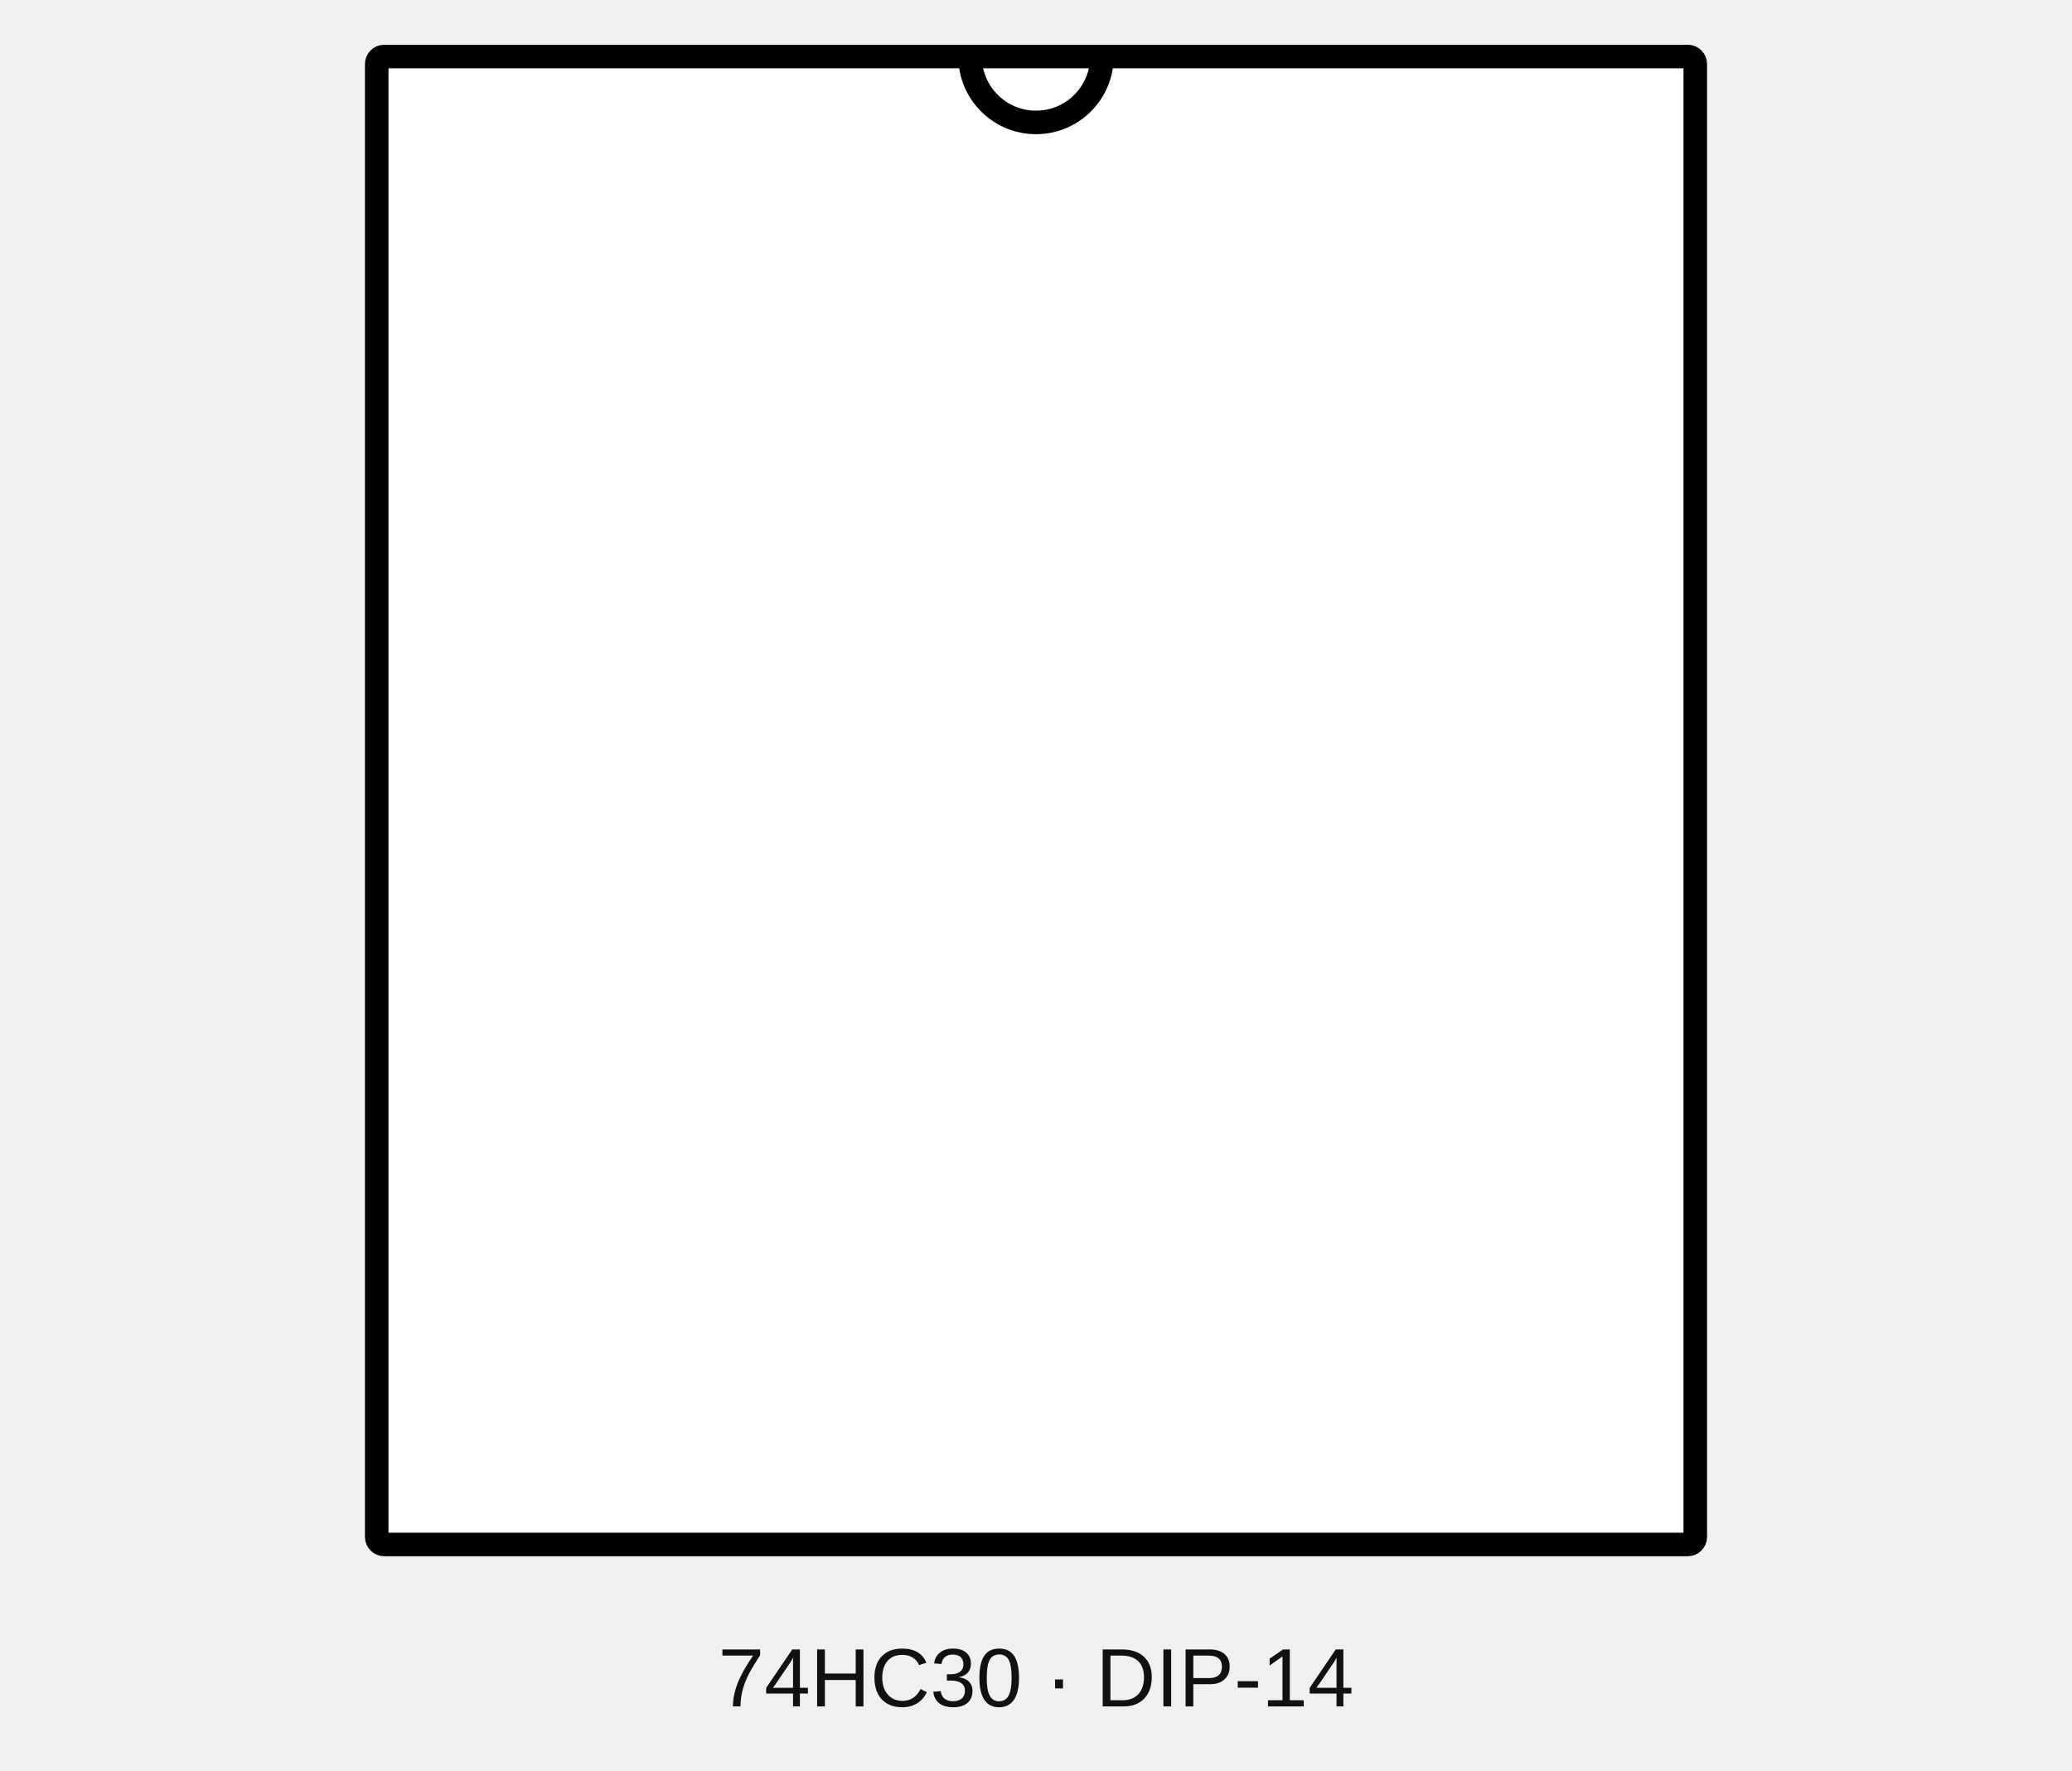
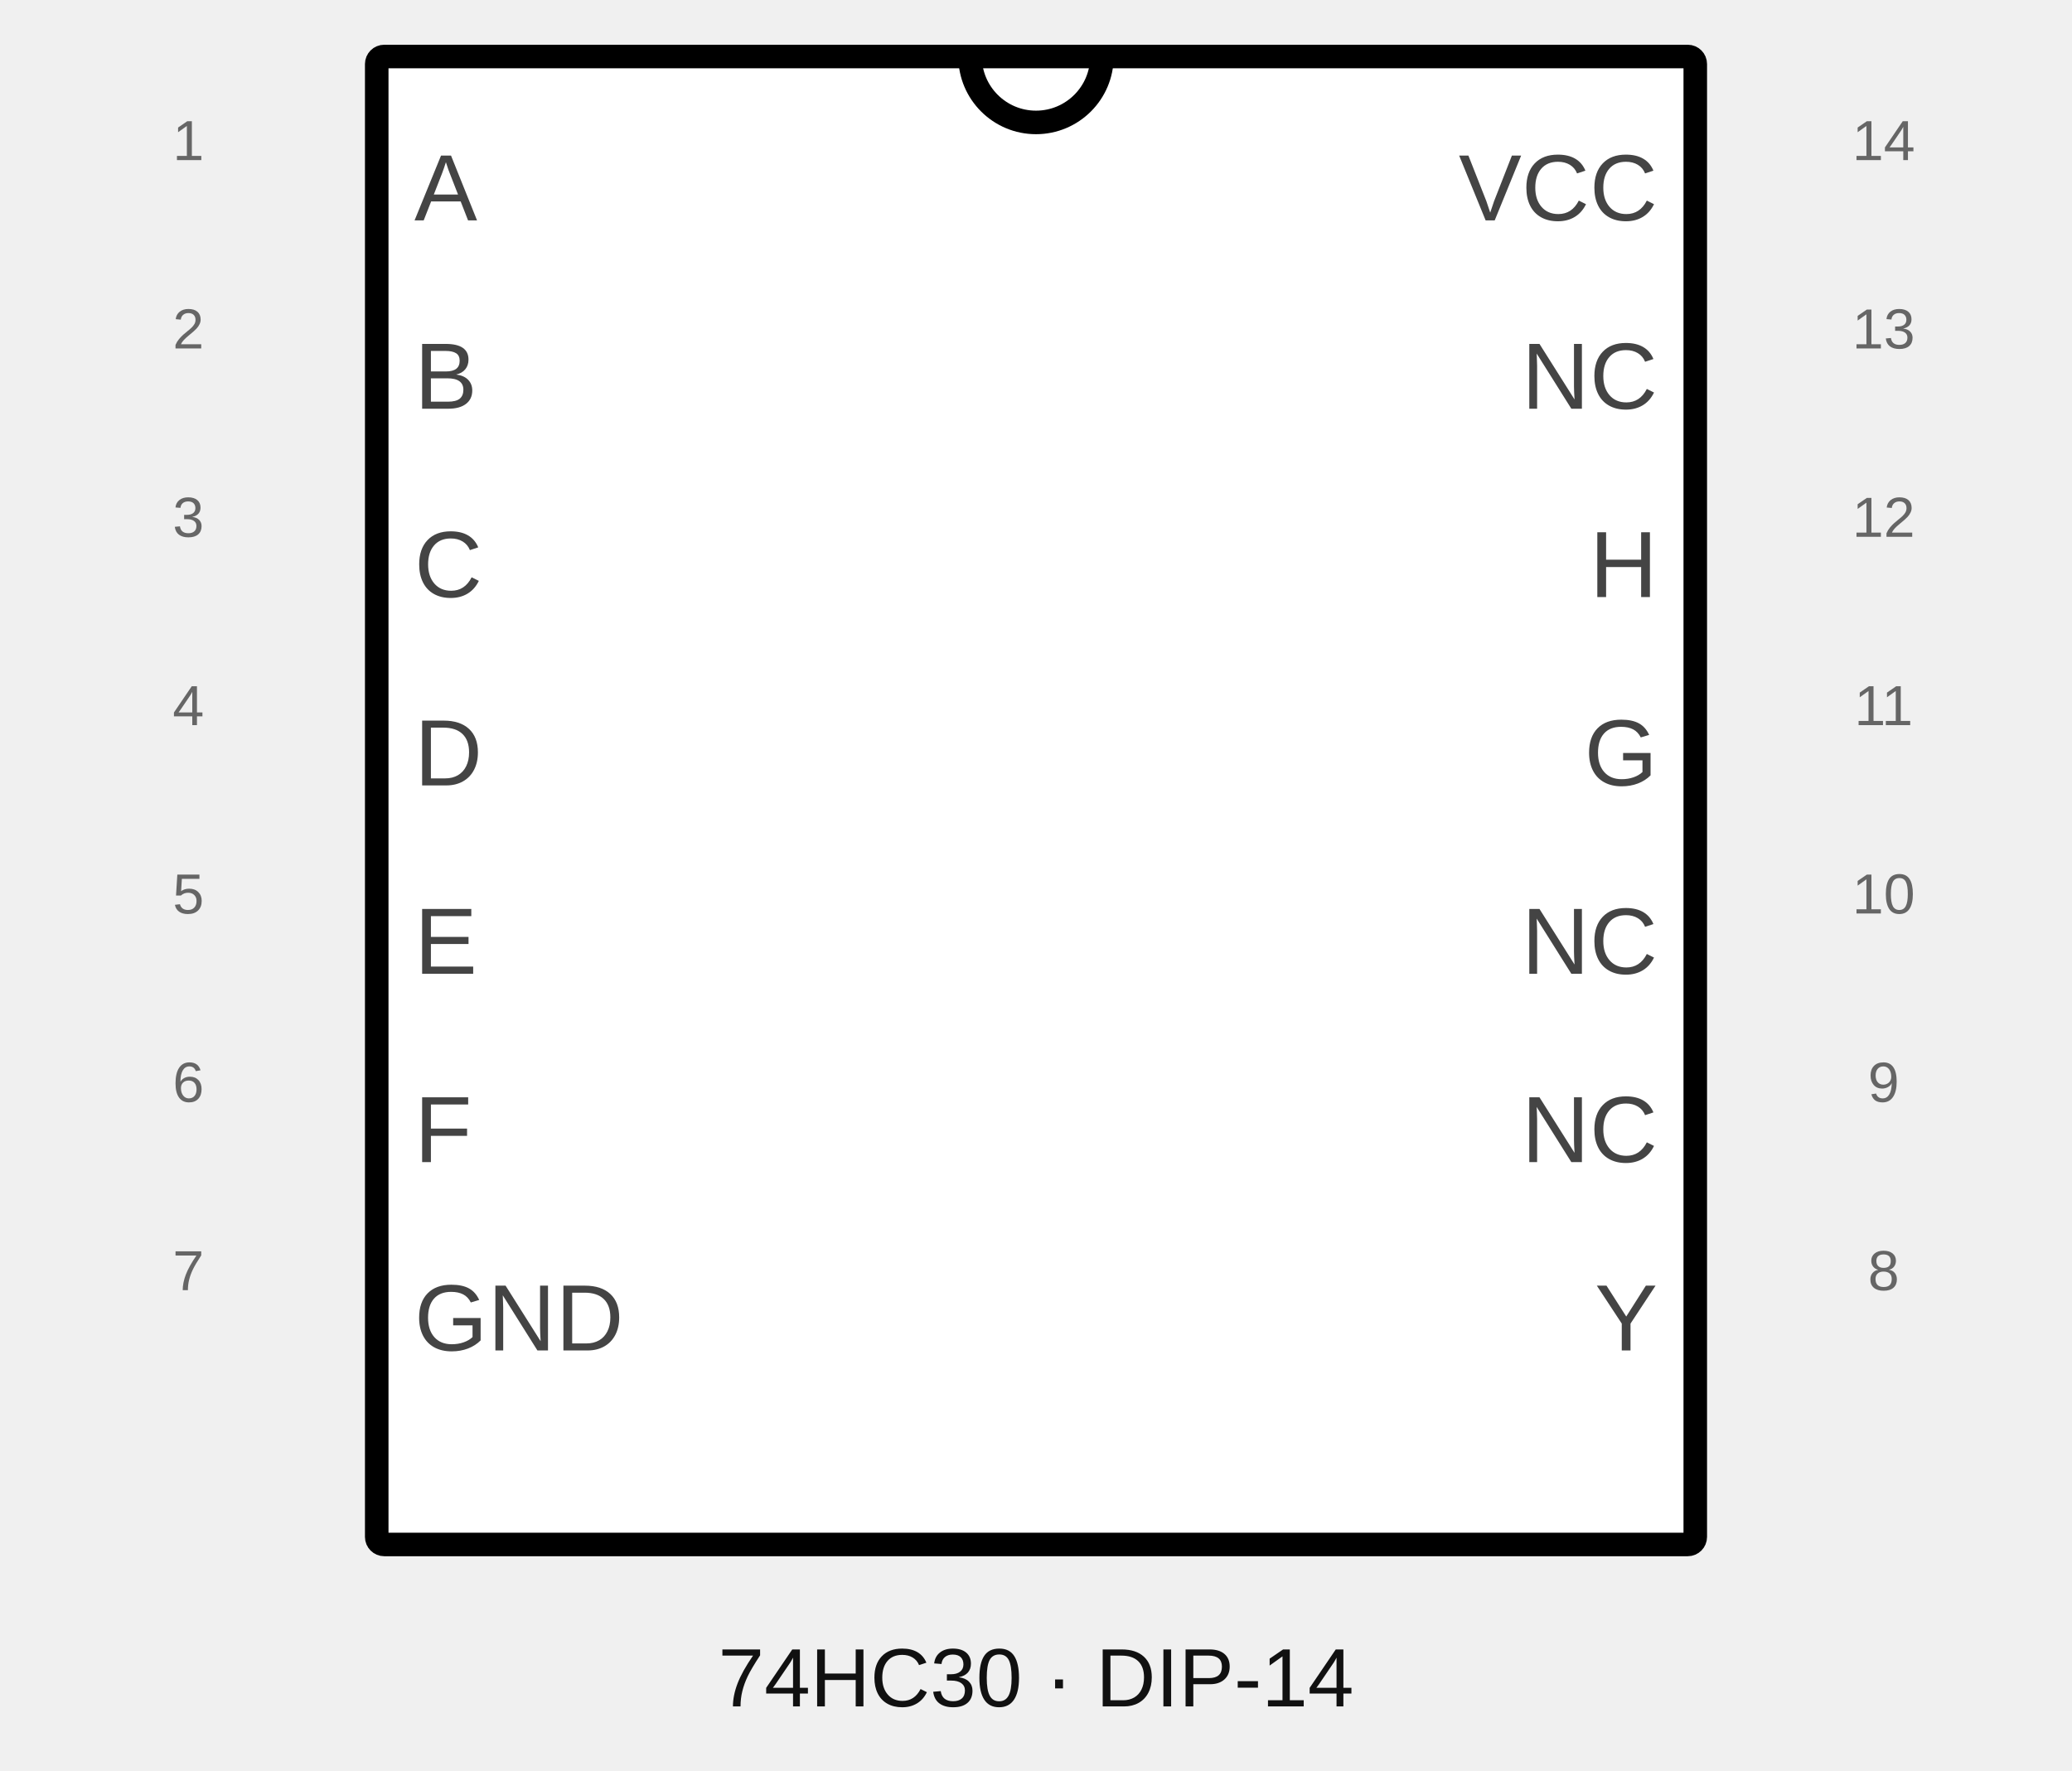
<svg xmlns="http://www.w3.org/2000/svg" viewBox="0 0 1100 940" role="img" aria-labelledby="title desc">
  <style>.body{fill:#fff;stroke:#000;stroke-width:12.5}.lead{stroke:#787878;stroke-width:9.72;stroke-linecap:round}.pin{fill:none;stroke:none}.name{font:50px "Droid Sans",Arial,sans-serif;fill:#444}.number{font:30px "Droid Sans",Arial,sans-serif;fill:#666}.title{font:44px "Droid Sans",Arial,sans-serif;fill:#111}</style>
  <text class="title" x="550" y="906" text-anchor="middle">74HC30 · DIP-14</text>
  <rect class="body" x="200" y="30" width="700" height="790" rx="4" />
  <path d="M515.0 30a35 35 0 0 0 70 0" fill="none" stroke="#000" stroke-width="12.5" />
+   <rect class="pin" id="connector0pin" data-pin-number="1" data-pin-name="A" data-direction="input" x="5" y="95" width="195" height="10" />
+   <text class="name" x="220" y="117" text-anchor="start">A</text>
+   <text class="number" x="100" y="85" text-anchor="middle">1</text>
+   <rect class="pin" id="connector1pin" data-pin-number="2" data-pin-name="B" data-direction="input" x="5" y="195" width="195" height="10" />
+   <text class="name" x="220" y="217" text-anchor="start">B</text>
+   <text class="number" x="100" y="185" text-anchor="middle">2</text>
+   <rect class="pin" id="connector2pin" data-pin-number="3" data-pin-name="C" data-direction="input" x="5" y="295" width="195" height="10" />
+   <text class="name" x="220" y="317" text-anchor="start">C</text>
+   <text class="number" x="100" y="285" text-anchor="middle">3</text>
+   <rect class="pin" id="connector3pin" data-pin-number="4" data-pin-name="D" data-direction="input" x="5" y="395" width="195" height="10" />
+   <text class="name" x="220" y="417" text-anchor="start">D</text>
+   <text class="number" x="100" y="385" text-anchor="middle">4</text>
+   <rect class="pin" id="connector4pin" data-pin-number="5" data-pin-name="E" data-direction="input" x="5" y="495" width="195" height="10" />
+   <text class="name" x="220" y="517" text-anchor="start">E</text>
+   <text class="number" x="100" y="485" text-anchor="middle">5</text>
+   <rect class="pin" id="connector5pin" data-pin-number="6" data-pin-name="F" data-direction="input" x="5" y="595" width="195" height="10" />
+   <text class="name" x="220" y="617" text-anchor="start">F</text>
+   <text class="number" x="100" y="585" text-anchor="middle">6</text>
+   <rect class="pin" id="connector6pin" data-pin-number="7" data-pin-name="GND" data-direction="power" x="5" y="695" width="195" height="10" />
+   <text class="name" x="220" y="717" text-anchor="start">GND</text>
+   <text class="number" x="100" y="685" text-anchor="middle">7</text>
+   <rect class="pin" id="connector7pin" data-pin-number="8" data-pin-name="Y" data-direction="output" x="900" y="695" width="195" height="10" />
+   <text class="name" x="880" y="717" text-anchor="end">Y</text>
+   <text class="number" x="1000" y="685" text-anchor="middle">8</text>
+   <rect class="pin" id="connector8pin" data-pin-number="9" data-pin-name="NC" data-direction="nc" x="900" y="595" width="195" height="10" />
+   <text class="name" x="880" y="617" text-anchor="end">NC</text>
+   <text class="number" x="1000" y="585" text-anchor="middle">9</text>
+   <rect class="pin" id="connector9pin" data-pin-number="10" data-pin-name="NC" data-direction="nc" x="900" y="495" width="195" height="10" />
+   <text class="name" x="880" y="517" text-anchor="end">NC</text>
+   <text class="number" x="1000" y="485" text-anchor="middle">10</text>
+   <rect class="pin" id="connector10pin" data-pin-number="11" data-pin-name="G" data-direction="input" x="900" y="395" width="195" height="10" />
+   <text class="name" x="880" y="417" text-anchor="end">G</text>
+   <text class="number" x="1000" y="385" text-anchor="middle">11</text>
+   <rect class="pin" id="connector11pin" data-pin-number="12" data-pin-name="H" data-direction="input" x="900" y="295" width="195" height="10" />
+   <text class="name" x="880" y="317" text-anchor="end">H</text>
+   <text class="number" x="1000" y="285" text-anchor="middle">12</text>
+   <rect class="pin" id="connector12pin" data-pin-number="13" data-pin-name="NC" data-direction="nc" x="900" y="195" width="195" height="10" />
+   <text class="name" x="880" y="217" text-anchor="end">NC</text>
+   <text class="number" x="1000" y="185" text-anchor="middle">13</text>
+   <rect class="pin" id="connector13pin" data-pin-number="14" data-pin-name="VCC" data-direction="power" x="900" y="95" width="195" height="10" />
+   <text class="name" x="880" y="117" text-anchor="end">VCC</text>
+   <text class="number" x="1000" y="85" text-anchor="middle">14</text>
</svg>
